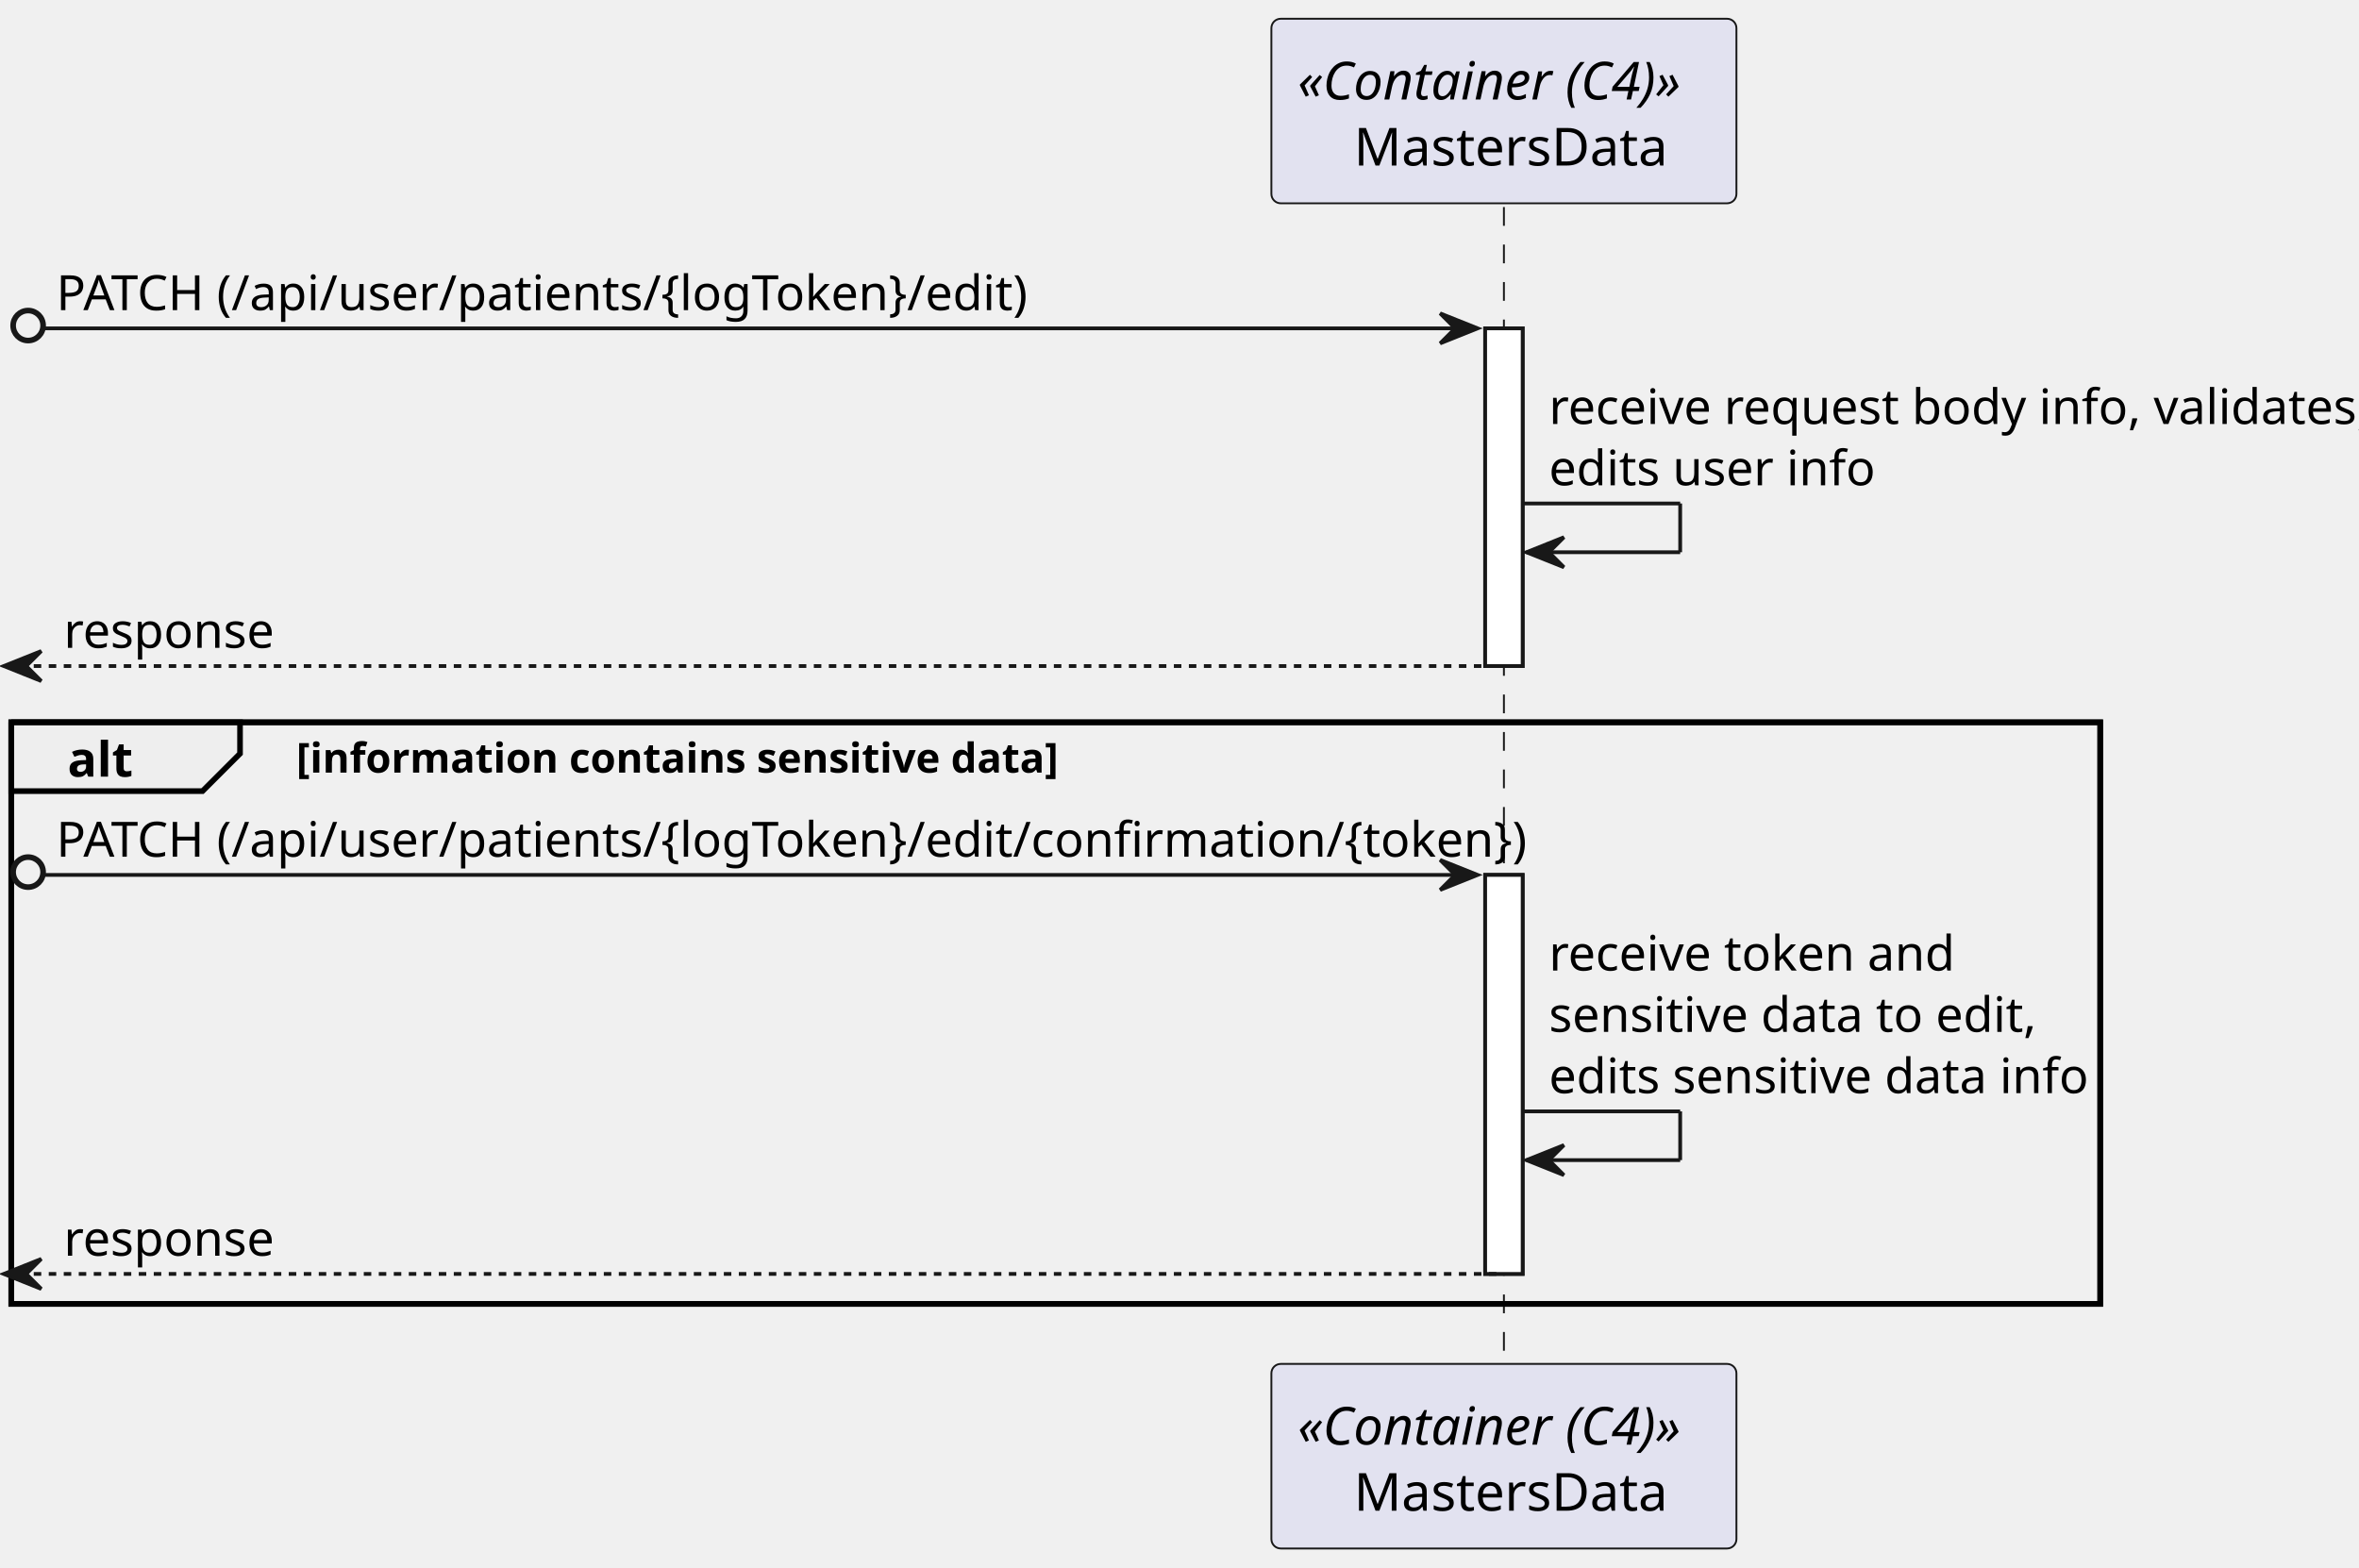
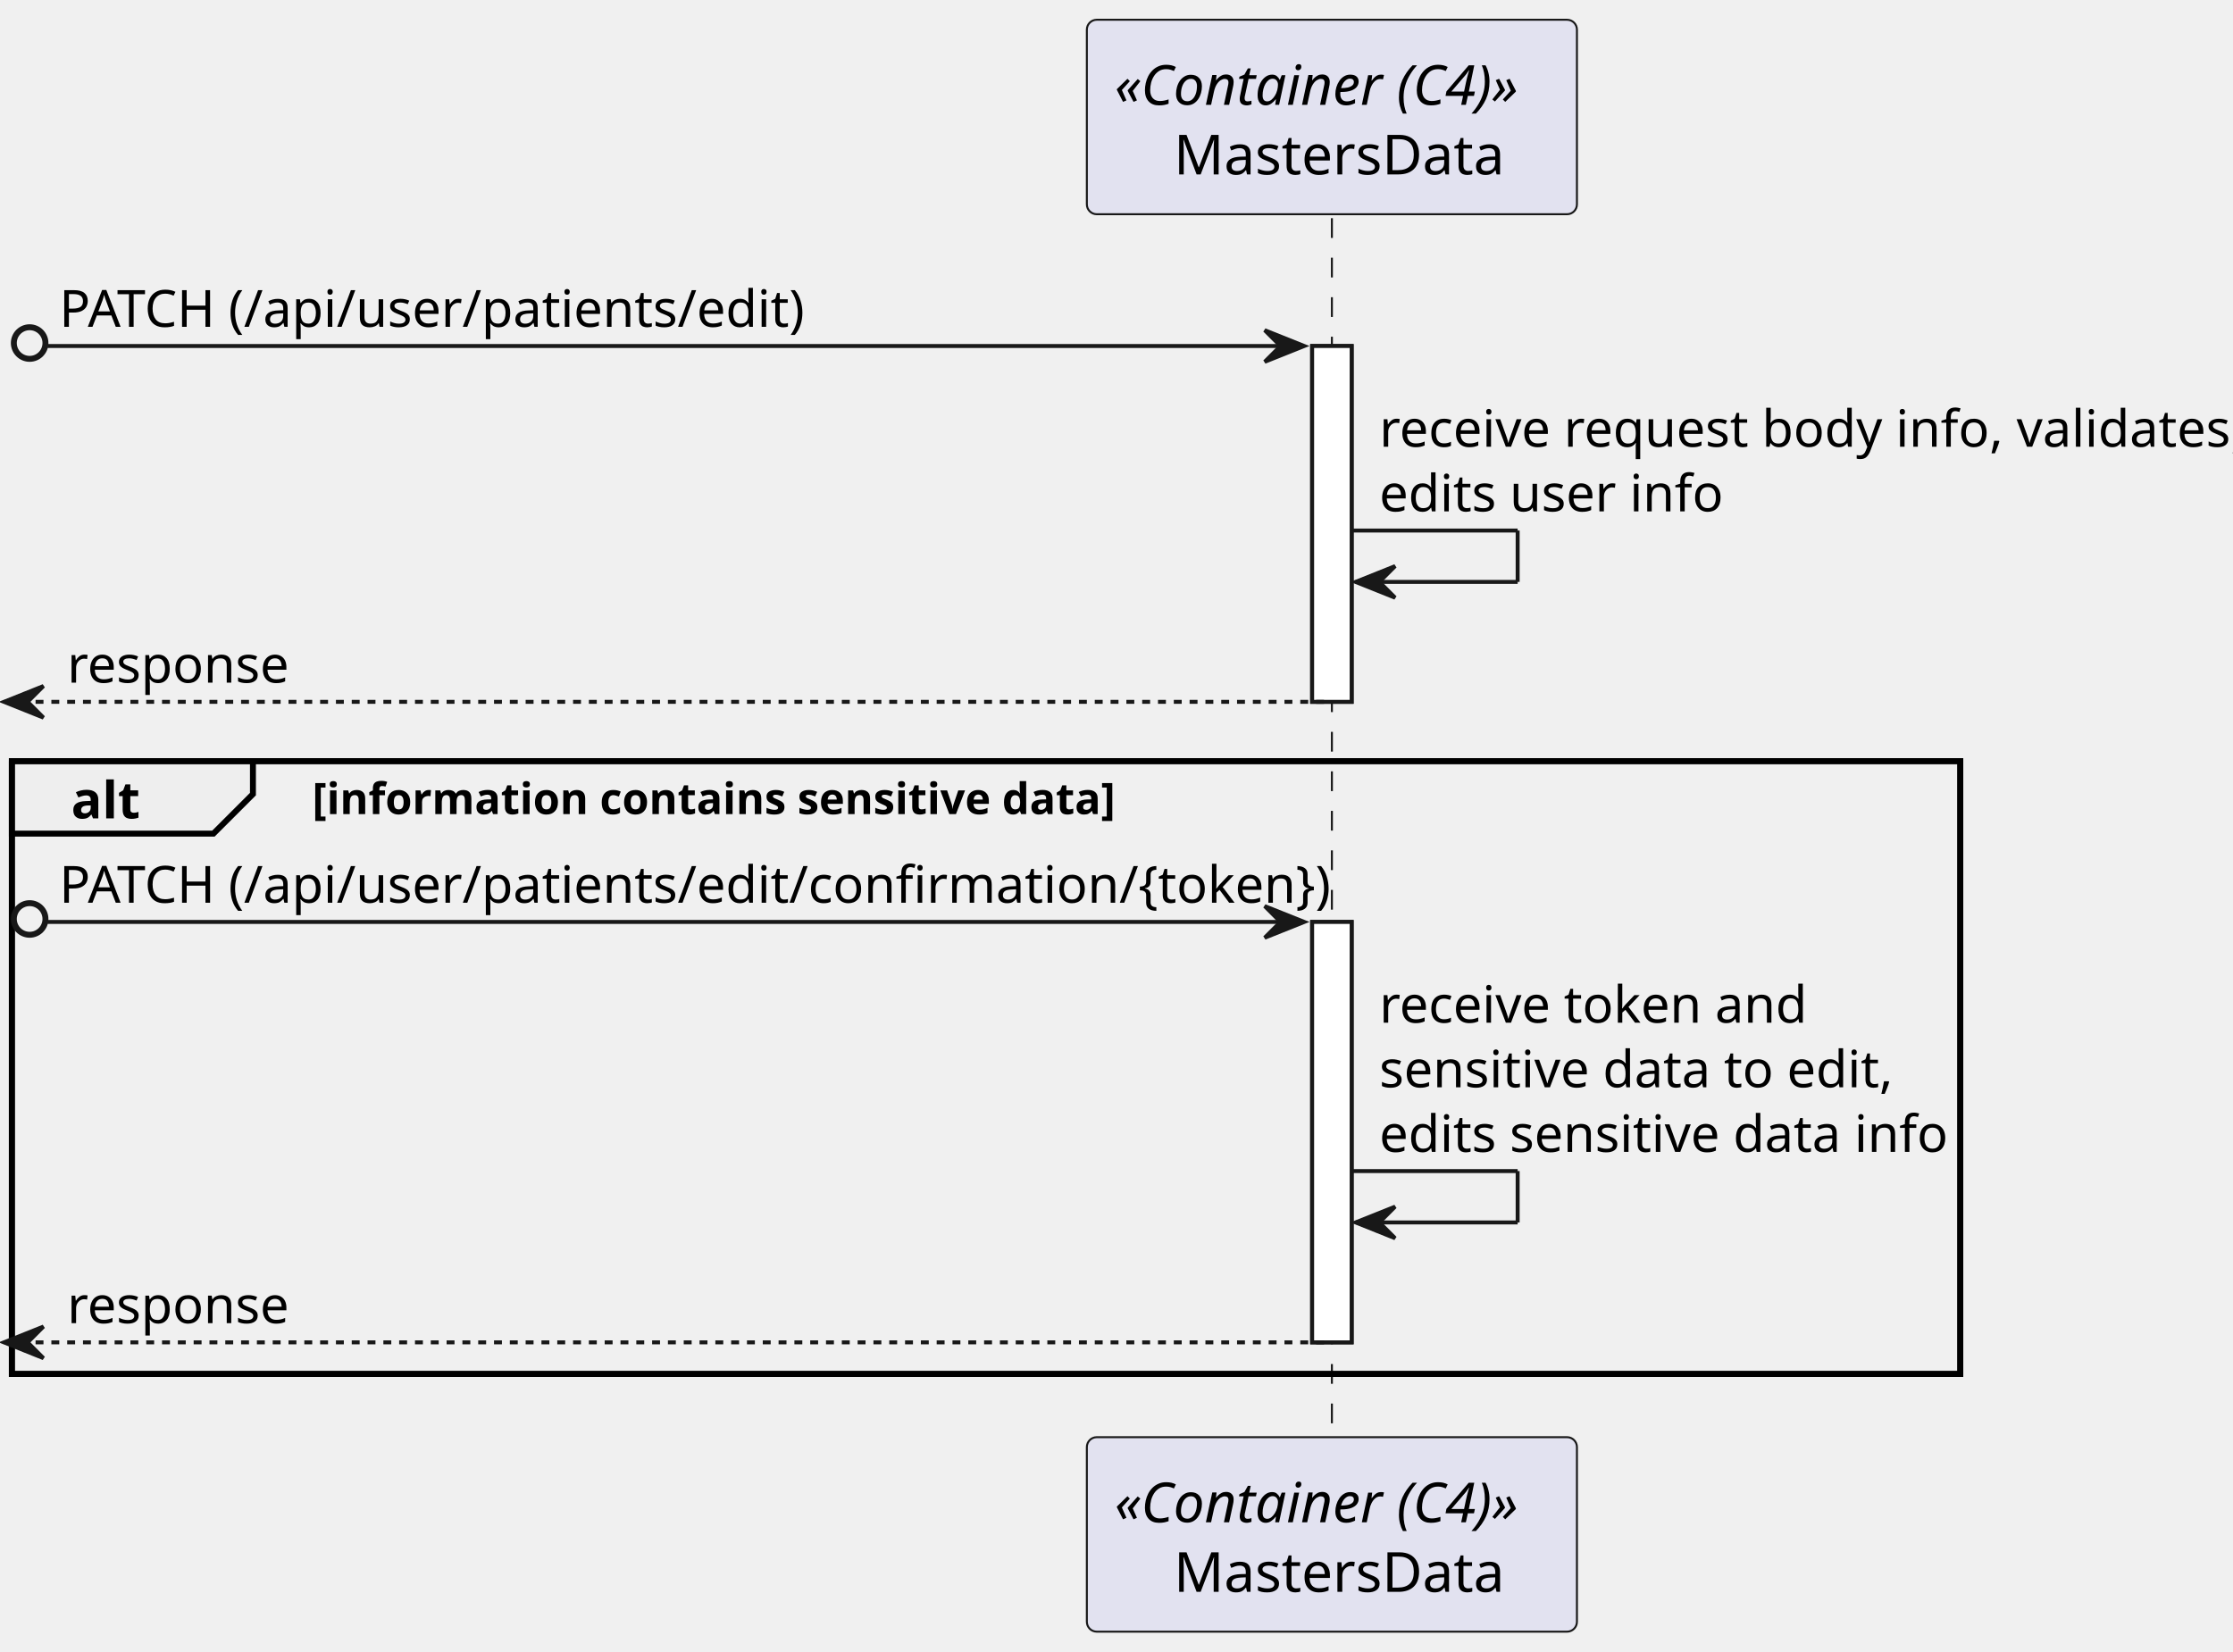
- <svg xmlns="http://www.w3.org/2000/svg" contentStyleType="text/css" height="418px" preserveAspectRatio="none" style="width:629px;height:418px;background:#FFFFFF;" version="1.1" viewBox="0 0 629 418" width="629px" zoomAndPan="magnify">
+ <svg xmlns="http://www.w3.org/2000/svg" contentStyleType="text/css" height="418px" preserveAspectRatio="none" style="width:565px;height:418px;background:#FFFFFF;" version="1.1" viewBox="0 0 565 418" width="565px" zoomAndPan="magnify">
  <defs />
  <g>
-     <rect fill="#FFFFFF" height="90.055" style="stroke:#181818;stroke-width:1.0;" width="10" x="396" y="87.57" />
-     <rect fill="#FFFFFF" height="106.406" style="stroke:#181818;stroke-width:1.0;" width="10" x="396" y="233.328" />
-     <rect fill="none" height="155.109" style="stroke:#000000;stroke-width:1.5;" width="557" x="3" y="192.625" />
-     <line style="stroke:#181818;stroke-width:0.5;stroke-dasharray:5.0,5.0;" x1="401" x2="401" y1="55.219" y2="364.734" />
-     <rect fill="#E2E2F0" height="49.219" rx="2.5" ry="2.5" style="stroke:#181818;stroke-width:0.5;" width="124" x="339" y="5" />
-     <text fill="#000000" font-family="sans-serif" font-size="14" font-style="italic" lengthAdjust="spacing" textLength="110" x="346" y="26.533">«Container (C4)»</text>
-     <text fill="#000000" font-family="sans-serif" font-size="14" lengthAdjust="spacing" textLength="80" x="361" y="44.143">MastersData</text>
-     <rect fill="#E2E2F0" height="49.219" rx="2.5" ry="2.5" style="stroke:#181818;stroke-width:0.5;" width="124" x="339" y="363.734" />
-     <text fill="#000000" font-family="sans-serif" font-size="14" font-style="italic" lengthAdjust="spacing" textLength="110" x="346" y="385.268">«Container (C4)»</text>
-     <text fill="#000000" font-family="sans-serif" font-size="14" lengthAdjust="spacing" textLength="80" x="361" y="402.877">MastersData</text>
-     <rect fill="#FFFFFF" height="90.055" style="stroke:#181818;stroke-width:1.0;" width="10" x="396" y="87.57" />
-     <rect fill="#FFFFFF" height="106.406" style="stroke:#181818;stroke-width:1.0;" width="10" x="396" y="233.328" />
+     <rect fill="#FFFFFF" height="90.055" style="stroke:#181818;stroke-width:1.0;" width="10" x="332" y="87.57" />
+     <rect fill="#FFFFFF" height="106.406" style="stroke:#181818;stroke-width:1.0;" width="10" x="332" y="233.328" />
+     <rect fill="none" height="155.109" style="stroke:#000000;stroke-width:1.5;" width="493" x="3" y="192.625" />
+     <line style="stroke:#181818;stroke-width:0.5;stroke-dasharray:5.0,5.0;" x1="337" x2="337" y1="55.219" y2="364.734" />
+     <rect fill="#E2E2F0" height="49.219" rx="2.5" ry="2.5" style="stroke:#181818;stroke-width:0.5;" width="124" x="275" y="5" />
+     <text fill="#000000" font-family="sans-serif" font-size="14" font-style="italic" lengthAdjust="spacing" textLength="110" x="282" y="26.533">«Container (C4)»</text>
+     <text fill="#000000" font-family="sans-serif" font-size="14" lengthAdjust="spacing" textLength="80" x="297" y="44.143">MastersData</text>
+     <rect fill="#E2E2F0" height="49.219" rx="2.5" ry="2.5" style="stroke:#181818;stroke-width:0.5;" width="124" x="275" y="363.734" />
+     <text fill="#000000" font-family="sans-serif" font-size="14" font-style="italic" lengthAdjust="spacing" textLength="110" x="282" y="385.268">«Container (C4)»</text>
+     <text fill="#000000" font-family="sans-serif" font-size="14" lengthAdjust="spacing" textLength="80" x="297" y="402.877">MastersData</text>
+     <rect fill="#FFFFFF" height="90.055" style="stroke:#181818;stroke-width:1.0;" width="10" x="332" y="87.57" />
+     <rect fill="#FFFFFF" height="106.406" style="stroke:#181818;stroke-width:1.0;" width="10" x="332" y="233.328" />
    <ellipse cx="7.5" cy="86.82" fill="none" rx="4" ry="4" style="stroke:#181818;stroke-width:1.5;" />
-     <polygon fill="#181818" points="384,83.57,394,87.57,384,91.57,388,87.57" style="stroke:#181818;stroke-width:1.0;" />
-     <line style="stroke:#181818;stroke-width:1.0;" x1="12" x2="390" y1="87.57" y2="87.57" />
-     <text fill="#000000" font-family="sans-serif" font-size="13" lengthAdjust="spacing" textLength="244" x="15" y="82.714">PATCH (/api/user/patients/{logToken}/edit)</text>
-     <line style="stroke:#181818;stroke-width:1.0;" x1="406" x2="448" y1="134.273" y2="134.273" />
-     <line style="stroke:#181818;stroke-width:1.0;" x1="448" x2="448" y1="134.273" y2="147.273" />
-     <line style="stroke:#181818;stroke-width:1.0;" x1="407" x2="448" y1="147.273" y2="147.273" />
-     <polygon fill="#181818" points="417,143.273,407,147.273,417,151.273,413,147.273" style="stroke:#181818;stroke-width:1.0;" />
-     <text fill="#000000" font-family="sans-serif" font-size="13" lengthAdjust="spacing" textLength="205" x="413" y="113.065">receive request body info, validates,</text>
-     <text fill="#000000" font-family="sans-serif" font-size="13" lengthAdjust="spacing" textLength="81" x="413" y="129.417">edits user info</text>
+     <polygon fill="#181818" points="320,83.57,330,87.57,320,91.57,324,87.57" style="stroke:#181818;stroke-width:1.0;" />
+     <line style="stroke:#181818;stroke-width:1.0;" x1="12" x2="326" y1="87.57" y2="87.57" />
+     <text fill="#000000" font-family="sans-serif" font-size="13" lengthAdjust="spacing" textLength="180" x="15" y="82.714">PATCH (/api/user/patients/edit)</text>
+     <line style="stroke:#181818;stroke-width:1.0;" x1="342" x2="384" y1="134.273" y2="134.273" />
+     <line style="stroke:#181818;stroke-width:1.0;" x1="384" x2="384" y1="134.273" y2="147.273" />
+     <line style="stroke:#181818;stroke-width:1.0;" x1="343" x2="384" y1="147.273" y2="147.273" />
+     <polygon fill="#181818" points="353,143.273,343,147.273,353,151.273,349,147.273" style="stroke:#181818;stroke-width:1.0;" />
+     <text fill="#000000" font-family="sans-serif" font-size="13" lengthAdjust="spacing" textLength="205" x="349" y="113.065">receive request body info, validates,</text>
+     <text fill="#000000" font-family="sans-serif" font-size="13" lengthAdjust="spacing" textLength="81" x="349" y="129.417">edits user info</text>
    <polygon fill="#181818" points="11,173.625,1,177.625,11,181.625,7,177.625" style="stroke:#181818;stroke-width:1.0;" />
-     <line style="stroke:#181818;stroke-width:1.0;stroke-dasharray:2.0,2.0;" x1="5" x2="400" y1="177.625" y2="177.625" />
+     <line style="stroke:#181818;stroke-width:1.0;stroke-dasharray:2.0,2.0;" x1="5" x2="336" y1="177.625" y2="177.625" />
    <text fill="#000000" font-family="sans-serif" font-size="13" lengthAdjust="spacing" textLength="53" x="17" y="172.769">response</text>
    <path d="M3,192.625 L64,192.625 L64,200.977 L54,210.977 L3,210.977 L3,192.625 " fill="#EEEEEE" style="stroke:#000000;stroke-width:1.5;" />
-     <rect fill="none" height="155.109" style="stroke:#000000;stroke-width:1.5;" width="557" x="3" y="192.625" />
+     <rect fill="none" height="155.109" style="stroke:#000000;stroke-width:1.5;" width="493" x="3" y="192.625" />
    <text fill="#000000" font-family="sans-serif" font-size="13" font-weight="bold" lengthAdjust="spacing" textLength="16" x="18" y="207.12">alt</text>
    <text fill="#000000" font-family="sans-serif" font-size="11" font-weight="bold" lengthAdjust="spacing" textLength="202" x="79" y="206.044">[information contains sensitive data]</text>
    <ellipse cx="7.5" cy="232.578" fill="none" rx="4" ry="4" style="stroke:#181818;stroke-width:1.5;" />
-     <polygon fill="#181818" points="384,229.328,394,233.328,384,237.328,388,233.328" style="stroke:#181818;stroke-width:1.0;" />
-     <line style="stroke:#181818;stroke-width:1.0;" x1="12" x2="390" y1="233.328" y2="233.328" />
-     <text fill="#000000" font-family="sans-serif" font-size="13" lengthAdjust="spacing" textLength="362" x="15" y="228.472">PATCH (/api/user/patients/{logToken}/edit/confirmation/{token})</text>
-     <line style="stroke:#181818;stroke-width:1.0;" x1="406" x2="448" y1="296.383" y2="296.383" />
-     <line style="stroke:#181818;stroke-width:1.0;" x1="448" x2="448" y1="296.383" y2="309.383" />
-     <line style="stroke:#181818;stroke-width:1.0;" x1="407" x2="448" y1="309.383" y2="309.383" />
-     <polygon fill="#181818" points="417,305.383,407,309.383,417,313.383,413,309.383" style="stroke:#181818;stroke-width:1.0;" />
-     <text fill="#000000" font-family="sans-serif" font-size="13" lengthAdjust="spacing" textLength="101" x="413" y="258.823">receive token and</text>
-     <text fill="#000000" font-family="sans-serif" font-size="13" lengthAdjust="spacing" textLength="123" x="413" y="275.175">sensitive data to edit,</text>
-     <text fill="#000000" font-family="sans-serif" font-size="13" lengthAdjust="spacing" textLength="135" x="413" y="291.526">edits sensitive data info</text>
+     <polygon fill="#181818" points="320,229.328,330,233.328,320,237.328,324,233.328" style="stroke:#181818;stroke-width:1.0;" />
+     <line style="stroke:#181818;stroke-width:1.0;" x1="12" x2="326" y1="233.328" y2="233.328" />
+     <text fill="#000000" font-family="sans-serif" font-size="13" lengthAdjust="spacing" textLength="298" x="15" y="228.472">PATCH (/api/user/patients/edit/confirmation/{token})</text>
+     <line style="stroke:#181818;stroke-width:1.0;" x1="342" x2="384" y1="296.383" y2="296.383" />
+     <line style="stroke:#181818;stroke-width:1.0;" x1="384" x2="384" y1="296.383" y2="309.383" />
+     <line style="stroke:#181818;stroke-width:1.0;" x1="343" x2="384" y1="309.383" y2="309.383" />
+     <polygon fill="#181818" points="353,305.383,343,309.383,353,313.383,349,309.383" style="stroke:#181818;stroke-width:1.0;" />
+     <text fill="#000000" font-family="sans-serif" font-size="13" lengthAdjust="spacing" textLength="101" x="349" y="258.823">receive token and</text>
+     <text fill="#000000" font-family="sans-serif" font-size="13" lengthAdjust="spacing" textLength="123" x="349" y="275.175">sensitive data to edit,</text>
+     <text fill="#000000" font-family="sans-serif" font-size="13" lengthAdjust="spacing" textLength="135" x="349" y="291.526">edits sensitive data info</text>
    <polygon fill="#181818" points="11,335.734,1,339.734,11,343.734,7,339.734" style="stroke:#181818;stroke-width:1.0;" />
-     <line style="stroke:#181818;stroke-width:1.0;stroke-dasharray:2.0,2.0;" x1="5" x2="400" y1="339.734" y2="339.734" />
+     <line style="stroke:#181818;stroke-width:1.0;stroke-dasharray:2.0,2.0;" x1="5" x2="336" y1="339.734" y2="339.734" />
    <text fill="#000000" font-family="sans-serif" font-size="13" lengthAdjust="spacing" textLength="53" x="17" y="334.878">response</text>
  </g>
</svg>
